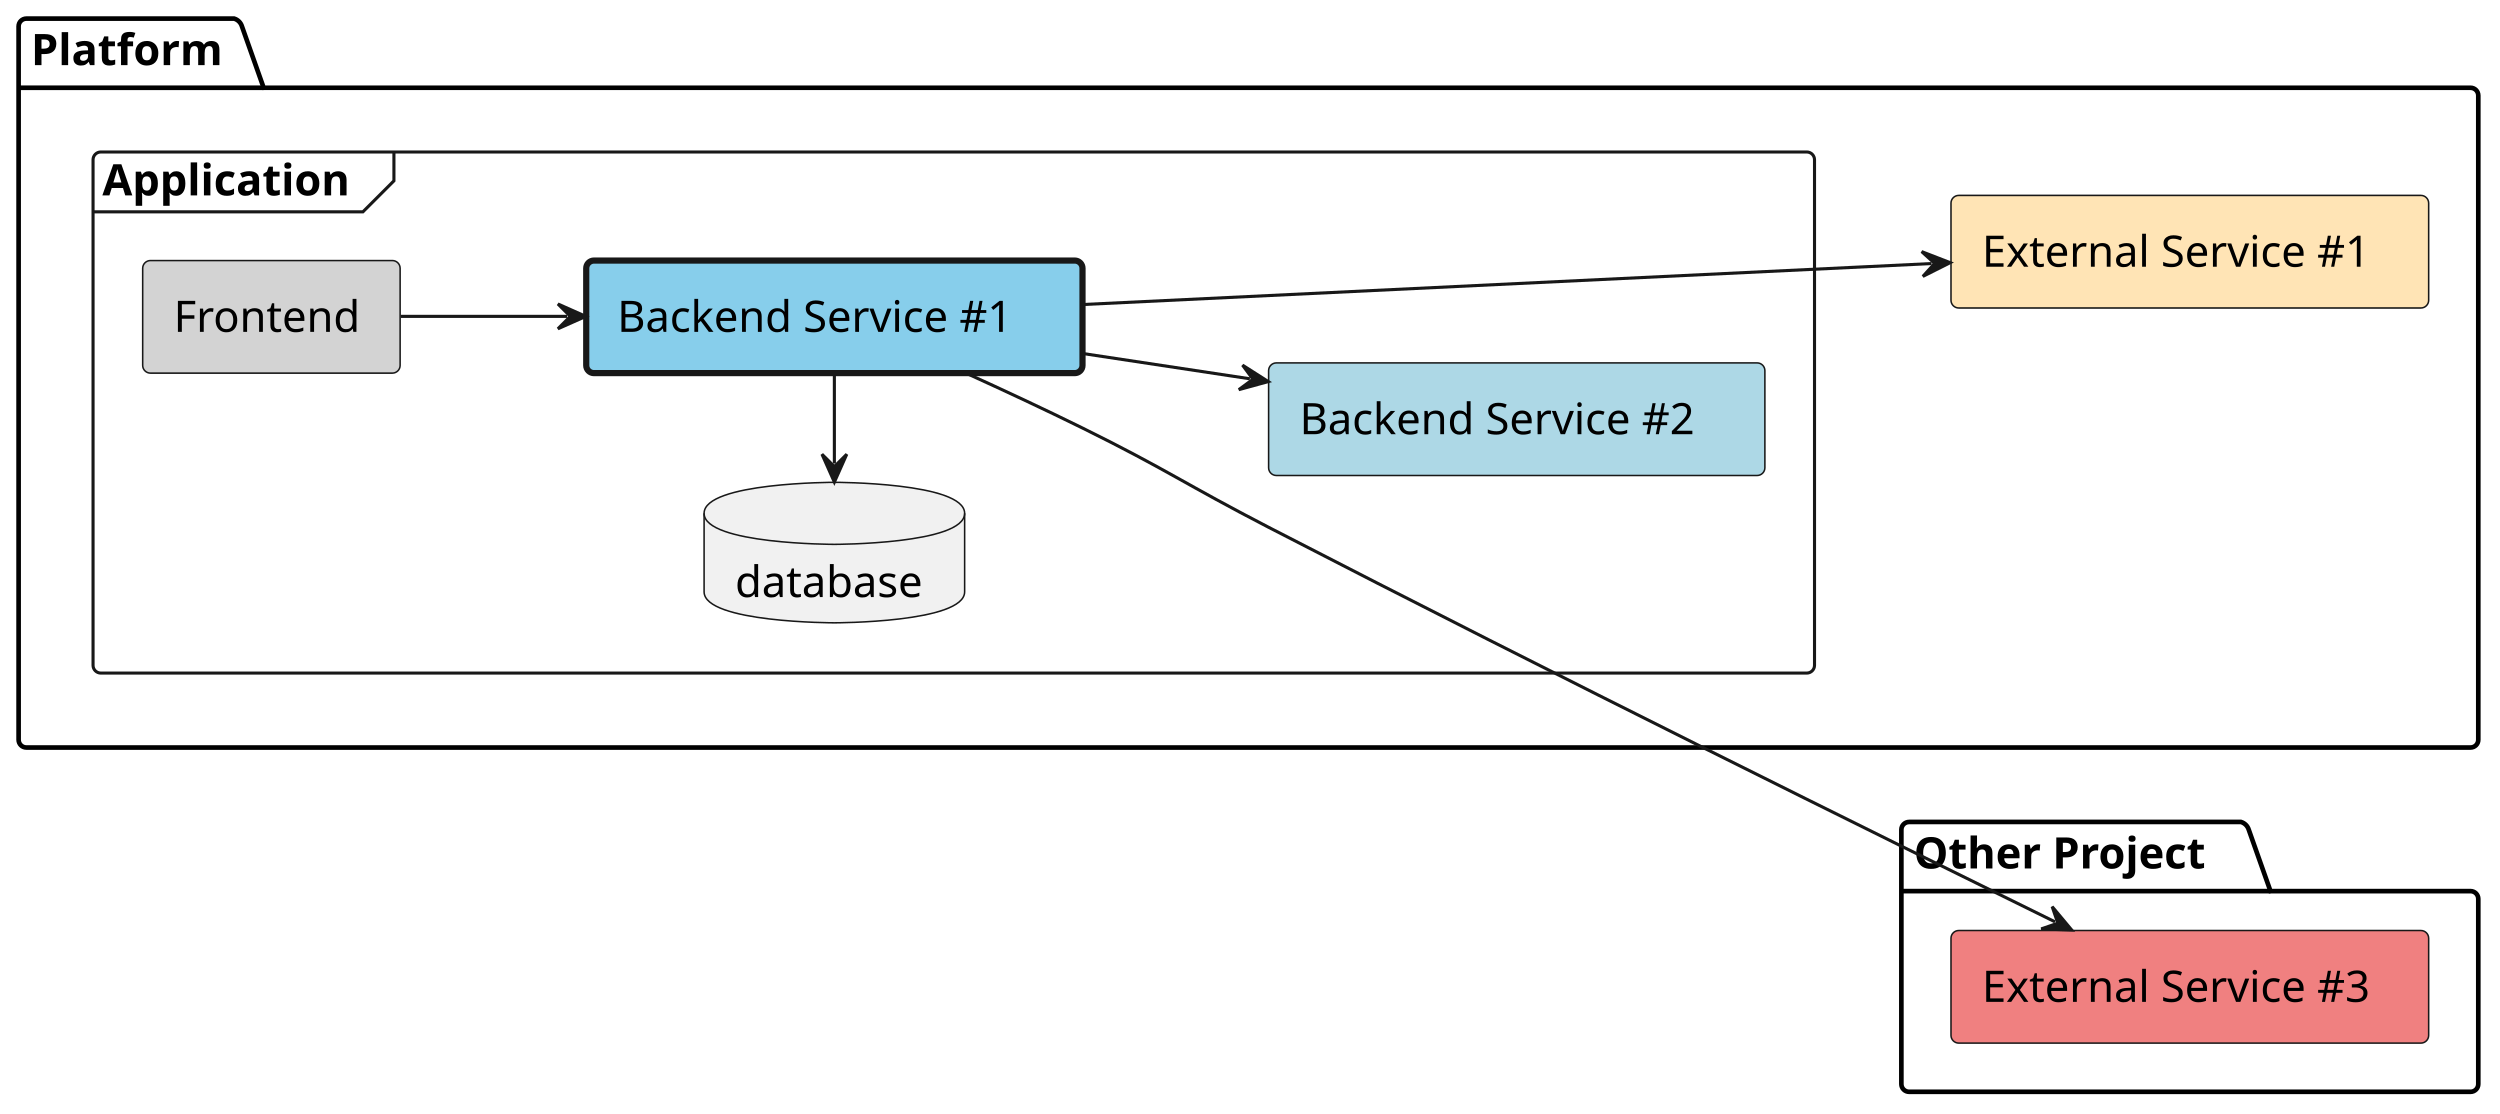
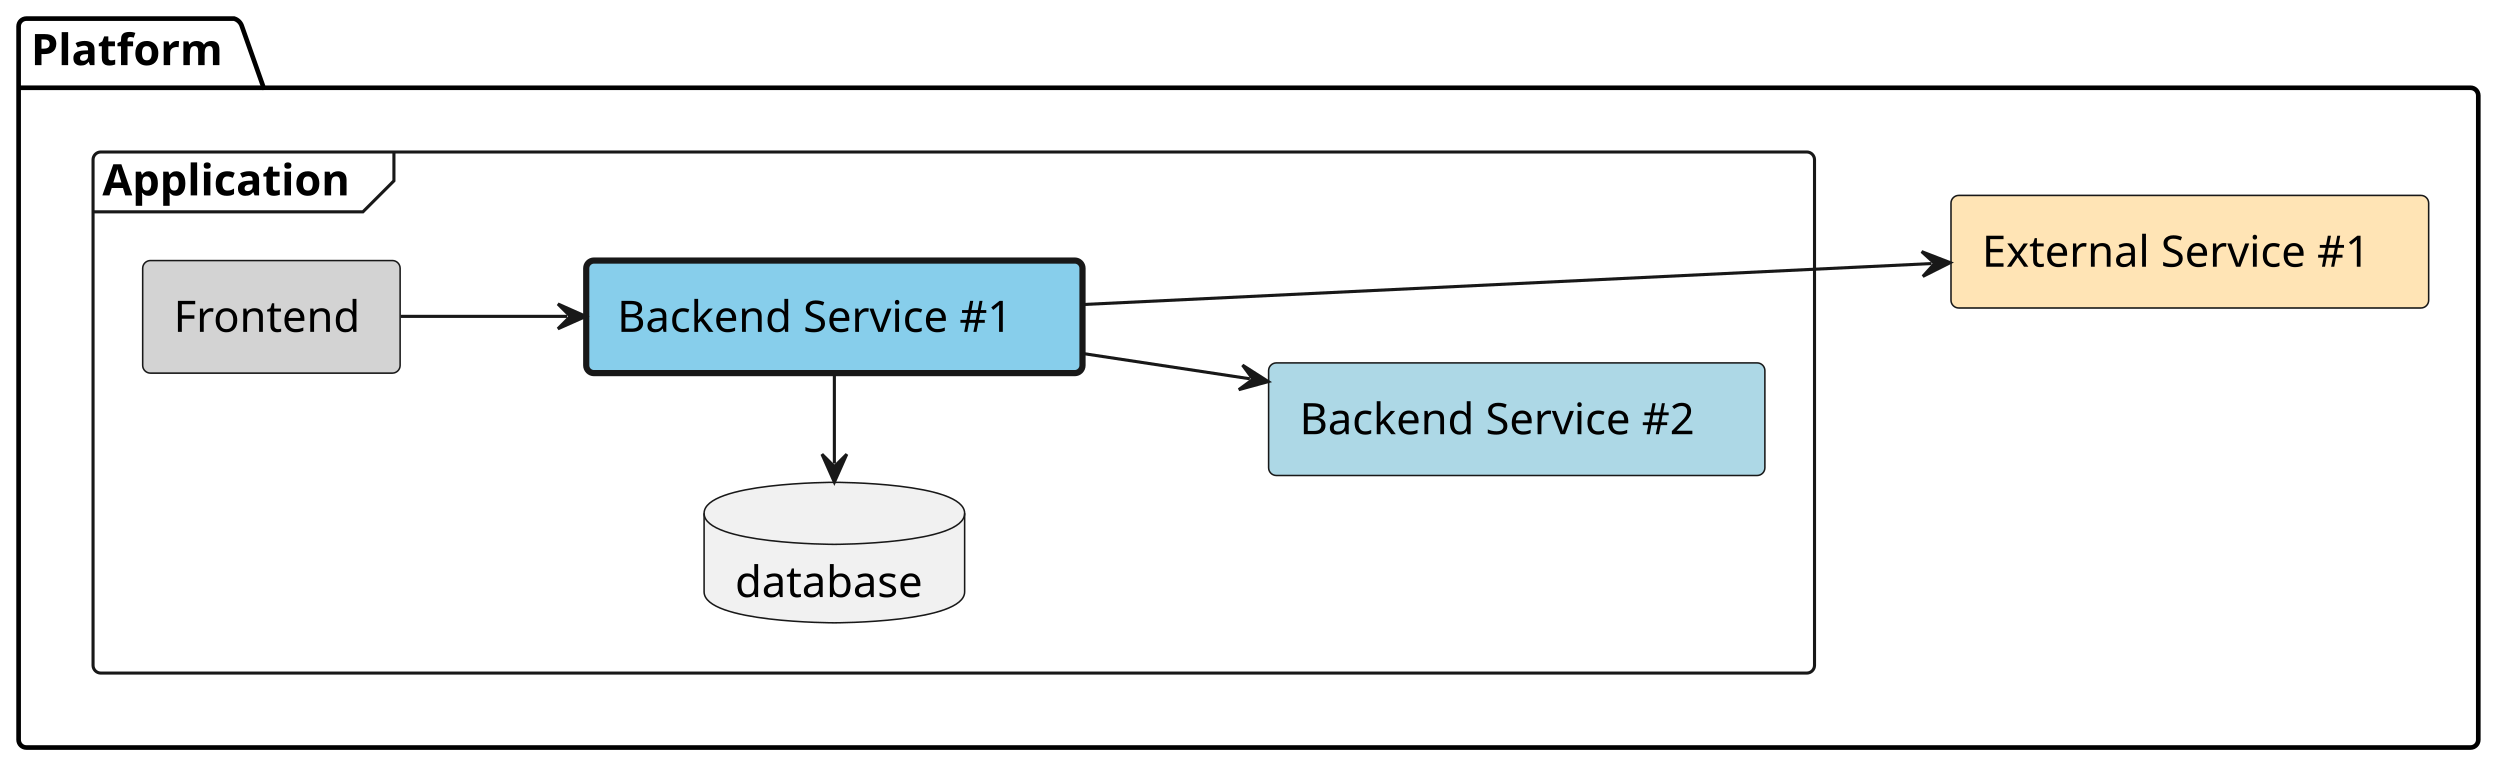
- <svg xmlns="http://www.w3.org/2000/svg" contentStyleType="text/css" height="359px" preserveAspectRatio="none" style="width:806px;height:359px;background:#FFFFFF;" version="1.1" viewBox="0 0 806 359" width="806px" zoomAndPan="magnify">
+ <svg xmlns="http://www.w3.org/2000/svg" contentStyleType="text/css" height="248px" preserveAspectRatio="none" style="width:806px;height:248px;background:#FFFFFF;" version="1.1" viewBox="0 0 806 248" width="806px" zoomAndPan="magnify">
  <defs />
  <g>
    <g id="cluster_Platform">
      <path d="M8.5,6 L75.5,6 A3.75,3.75 0 0 1 78,8.5 L85,28.297 L796.5,28.297 A2.5,2.5 0 0 1 799,30.797 L799,238.5 A2.5,2.5 0 0 1 796.5,241 L8.5,241 A2.5,2.5 0 0 1 6,238.5 L6,8.5 A2.5,2.5 0 0 1 8.5,6 " fill="none" style="stroke:#000000;stroke-width:1.5;" />
      <line style="stroke:#000000;stroke-width:1.5;" x1="6" x2="85" y1="28.297" y2="28.297" />
      <text fill="#000000" font-family="sans-serif" font-size="14" font-weight="bold" lengthAdjust="spacing" textLength="66" x="10" y="20.995">Platform</text>
    </g>
    <g id="cluster_Application">
      <rect fill="none" height="168" rx="2.5" ry="2.5" style="stroke:#181818;stroke-width:1.0;" width="555" x="30" y="49" />
      <path d="M127,49 L127,58.297 L117,68.297 L30,68.297 " fill="none" style="stroke:#181818;stroke-width:1.0;" />
      <text fill="#000000" font-family="sans-serif" font-size="14" font-weight="bold" lengthAdjust="spacing" textLength="87" x="33" y="62.995">Application</text>
-     </g>
-     <g id="cluster_Other Project">
-       <path d="M615.5,265 L722.5,265 A3.75,3.75 0 0 1 725,267.5 L732,287.297 L796.5,287.297 A2.5,2.5 0 0 1 799,289.797 L799,349.5 A2.5,2.5 0 0 1 796.5,352 L615.5,352 A2.5,2.5 0 0 1 613,349.5 L613,267.5 A2.5,2.5 0 0 1 615.5,265 " fill="none" style="stroke:#000000;stroke-width:1.5;" />
-       <line style="stroke:#000000;stroke-width:1.5;" x1="613" x2="732" y1="287.297" y2="287.297" />
-       <text fill="#000000" font-family="sans-serif" font-size="14" font-weight="bold" lengthAdjust="spacing" textLength="106" x="617" y="279.995">Other Project</text>
    </g>
    <g id="elem_platform__external_service_1">
      <rect fill="#FFE4B5" height="36.297" rx="2.5" ry="2.5" style="stroke:#181818;stroke-width:0.5;" width="154" x="629" y="63" />
      <text fill="#000000" font-family="sans-serif" font-size="14" lengthAdjust="spacing" textLength="134" x="639" y="85.995">External Service #1</text>
    </g>
    <g id="elem_platform__application__frontend">
      <rect fill="#D3D3D3" height="36.297" rx="2.5" ry="2.5" style="stroke:#181818;stroke-width:0.5;" width="83" x="46" y="84" />
      <text fill="#000000" font-family="sans-serif" font-size="14" lengthAdjust="spacing" textLength="63" x="56" y="106.995">Frontend</text>
    </g>
    <g id="elem_platform__application__backend_service_1">
      <rect fill="#87CEEB" height="36.297" rx="2.5" ry="2.5" style="stroke:#181818;stroke-width:2.0;" width="160" x="189" y="84" />
      <text fill="#000000" font-family="sans-serif" font-size="14" lengthAdjust="spacing" textLength="140" x="199" y="106.995">Backend Service #1</text>
    </g>
    <g id="elem_platform__application__backend_service_2">
      <rect fill="#ADD8E6" height="36.297" rx="2.5" ry="2.5" style="stroke:#181818;stroke-width:0.5;" width="160" x="409" y="117" />
      <text fill="#000000" font-family="sans-serif" font-size="14" lengthAdjust="spacing" textLength="140" x="419" y="139.995">Backend Service #2</text>
    </g>
    <g id="elem_platform__application__backend_service_1_database">
      <path d="M227,165.5 C227,155.5 269,155.5 269,155.5 C269,155.5 311,155.5 311,165.5 L311,190.797 C311,200.797 269,200.797 269,200.797 C269,200.797 227,200.797 227,190.797 L227,165.5 " fill="#F1F1F1" style="stroke:#181818;stroke-width:0.5;" />
      <path d="M227,165.5 C227,175.5 269,175.5 269,175.5 C269,175.5 311,175.5 311,165.5 " fill="none" style="stroke:#181818;stroke-width:0.5;" />
      <text fill="#000000" font-family="sans-serif" font-size="14" lengthAdjust="spacing" textLength="64" x="237" y="192.495">database</text>
    </g>
-     <g id="elem_other_project__external_service_3">
-       <rect fill="#F08080" height="36.297" rx="2.5" ry="2.5" style="stroke:#181818;stroke-width:0.5;" width="154" x="629" y="300" />
-       <text fill="#000000" font-family="sans-serif" font-size="14" lengthAdjust="spacing" textLength="134" x="639" y="322.995">External Service #3</text>
-     </g>
    <g id="link_platform__application__frontend_platform__application__backend_service_1">
      <path d="M129.23,102 C146.92,102 162.27,102 182.87,102 " fill="none" id="platform__application__frontend-to-platform__application__backend_service_1" style="stroke:#181818;stroke-width:1.0;" />
      <polygon fill="#181818" points="188.87,102,179.87,98,183.87,102,179.87,106,188.87,102" style="stroke:#181818;stroke-width:1.0;" />
    </g>
    <g id="link_platform__application__backend_service_1_platform__application__backend_service_2">
      <path d="M349.01,113.96 C368.51,116.91 383.457,119.172 402.957,122.123 " fill="none" id="platform__application__backend_service_1-to-platform__application__backend_service_2" style="stroke:#181818;stroke-width:1.0;" />
      <polygon fill="#181818" points="408.89,123.02,400.59,117.719,403.946,122.272,399.393,125.629,408.89,123.02" style="stroke:#181818;stroke-width:1.0;" />
    </g>
    <g id="link_platform__application__backend_service_1_platform__external_service_1">
      <path d="M349.03,98.18 C428.51,94.35 544.237,88.759 622.737,84.969 " fill="none" id="platform__application__backend_service_1-to-platform__external_service_1" style="stroke:#181818;stroke-width:1.0;" />
      <polygon fill="#181818" points="628.73,84.68,619.548,81.119,623.736,84.921,619.933,89.109,628.73,84.68" style="stroke:#181818;stroke-width:1.0;" />
    </g>
-     <g id="link_platform__application__backend_service_1_other_project__external_service_3">
-       <path d="M310.82,120.02 C323.17,125.62 336.7,131.93 349,138 C376.1,151.38 382.15,156.13 409,170 C501.65,217.86 606.324,269.606 662.544,297.206 " fill="none" id="platform__application__backend_service_1-to-other_project__external_service_3" style="stroke:#181818;stroke-width:1.0;" />
-       <polygon fill="#181818" points="667.93,299.85,661.614,292.293,663.442,297.647,658.088,299.474,667.93,299.85" style="stroke:#181818;stroke-width:1.0;" />
-     </g>
    <g id="link_platform__application__backend_service_1_database_platform__application__backend_service_1">
      <path d="M269,149.44 C269,137.75 269,132.06 269,120.37 " fill="none" id="platform__application__backend_service_1_database-backto-platform__application__backend_service_1" style="stroke:#181818;stroke-width:1.0;" />
      <polygon fill="#181818" points="269,155.44,273,146.44,269,150.44,265,146.44,269,155.44" style="stroke:#181818;stroke-width:1.0;" />
    </g>
  </g>
</svg>
